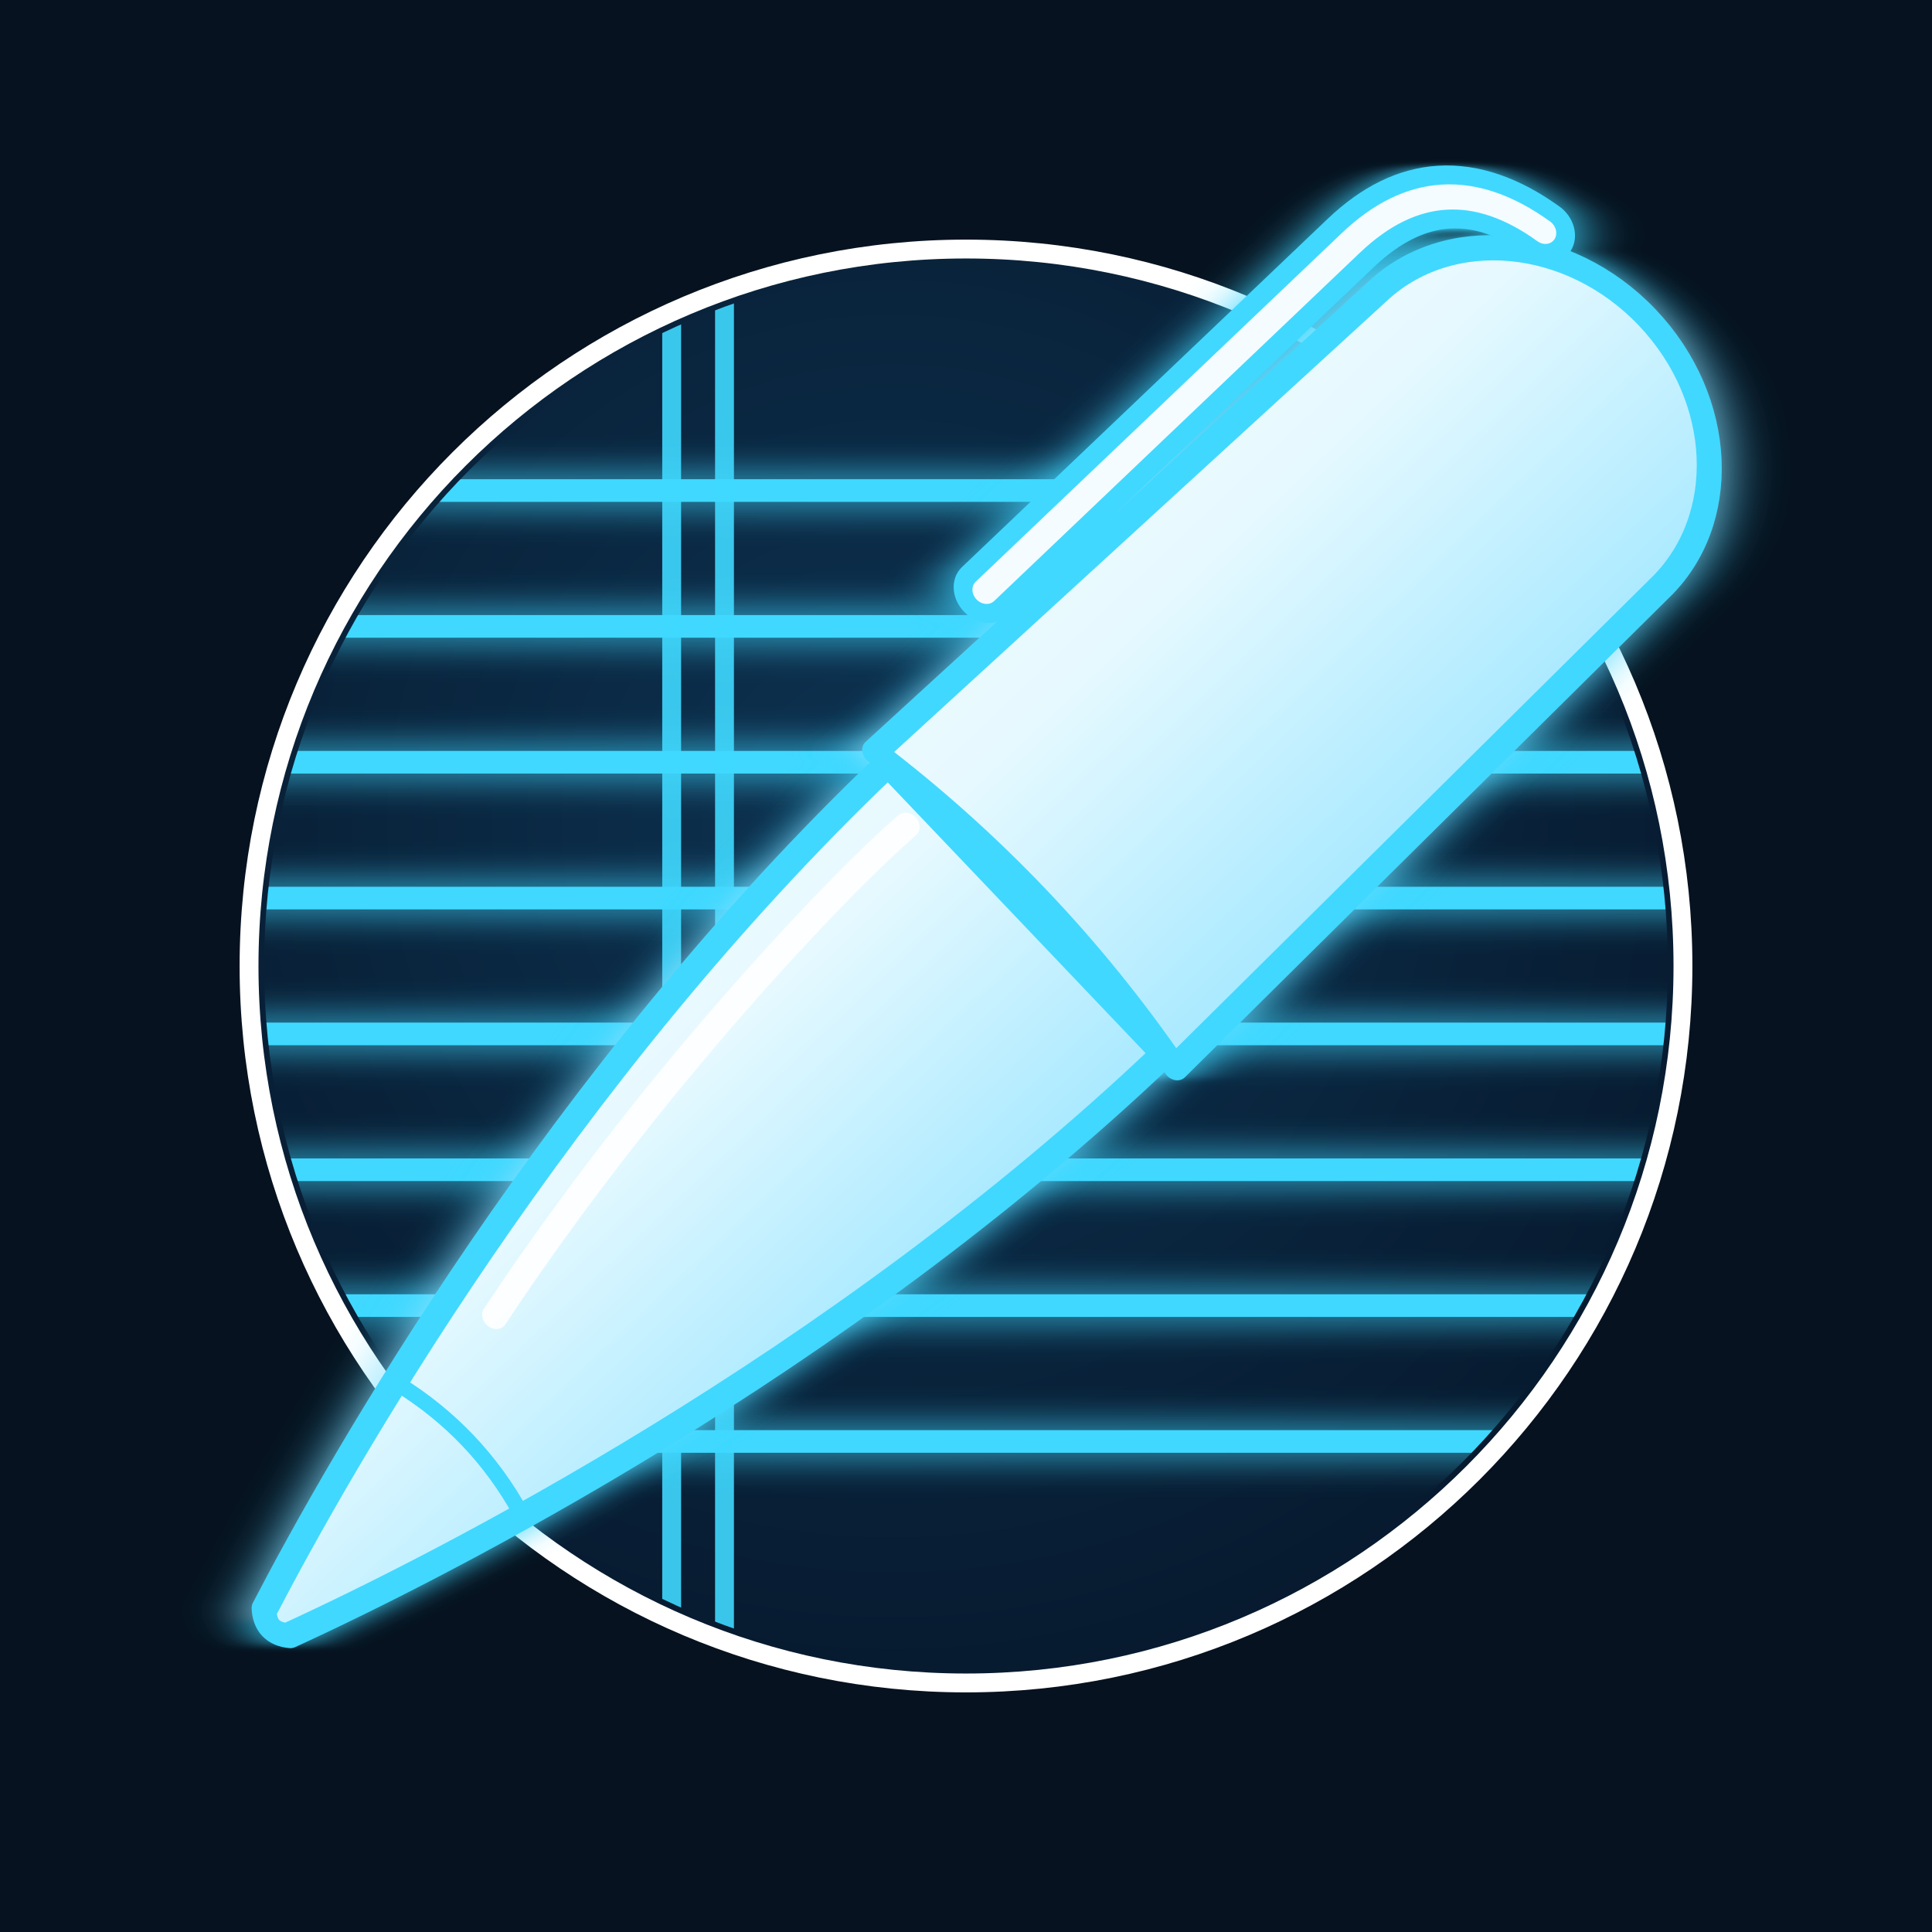
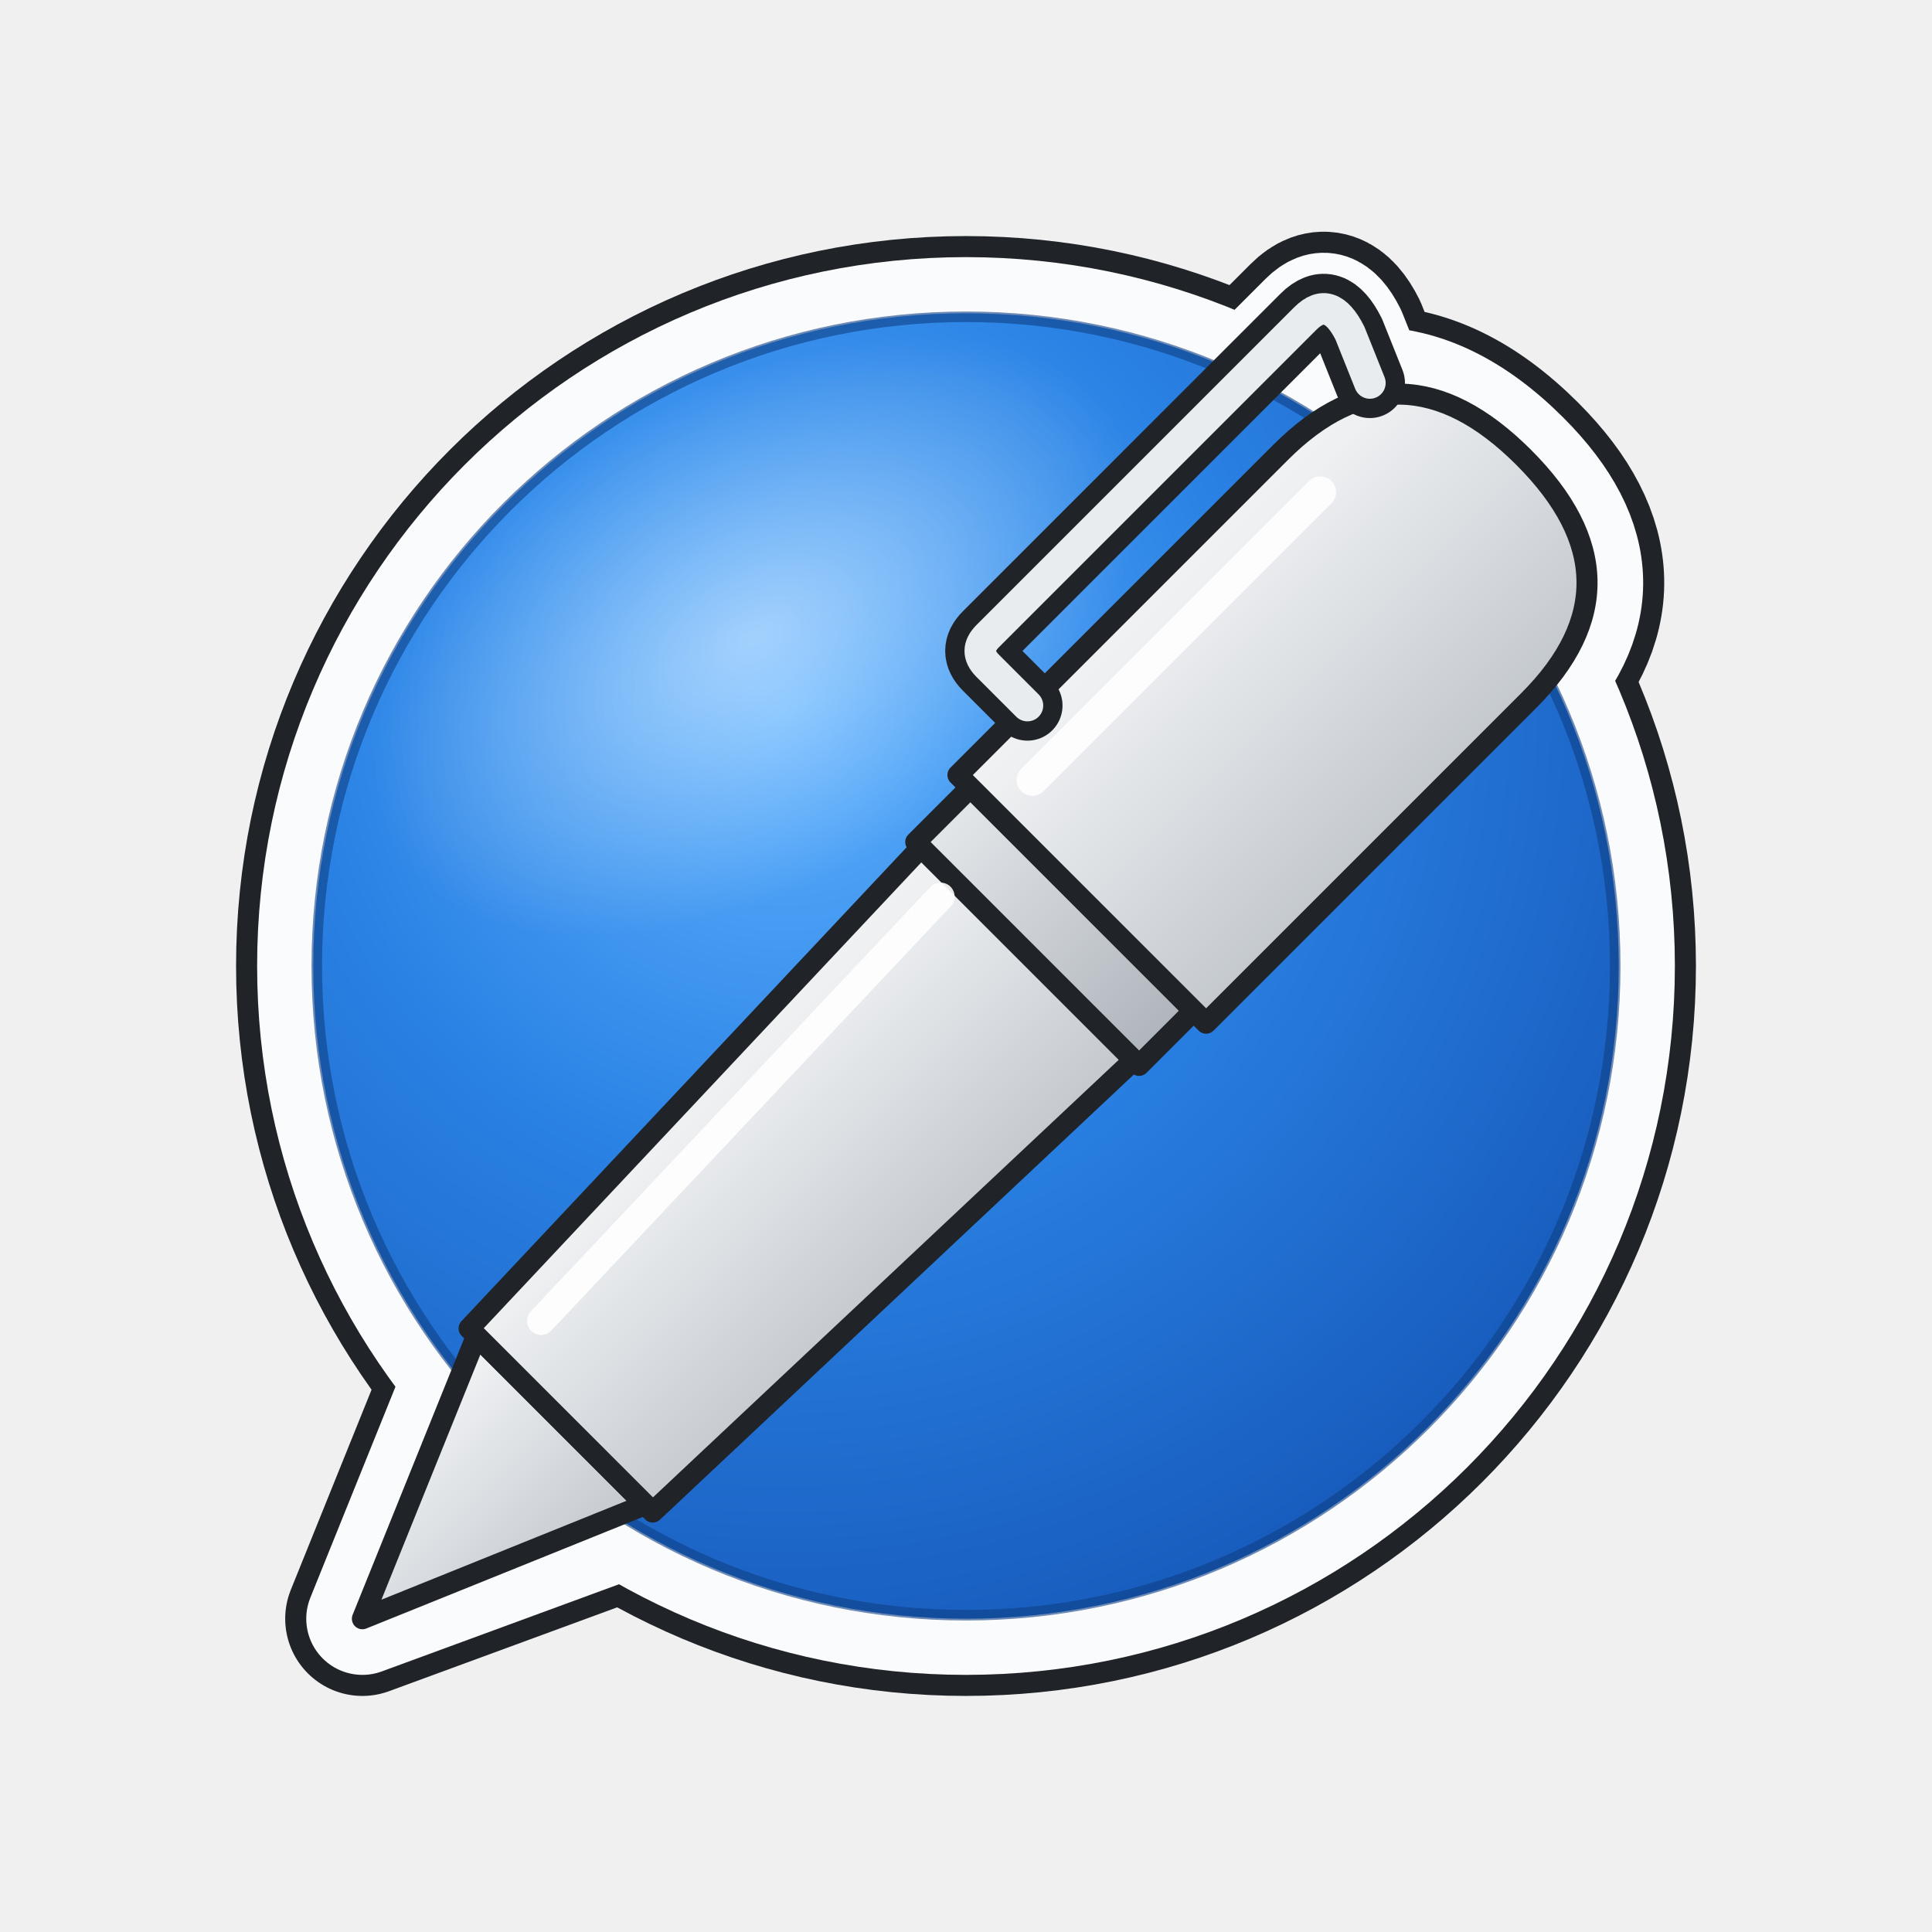
<svg xmlns="http://www.w3.org/2000/svg" viewBox="0 0 512 512">
  <defs>
-     <radialGradient id="bg" cx="45%" cy="40%" r="70%">
-       <stop offset="0" stop-color="#0d3352" />
-       <stop offset="1" stop-color="#061629" />
+     <radialGradient id="bd" cx=".36" cy=".3" r=".8">
+       <stop offset="0" stop-color="#5fb2ff" />
+       <stop offset=".45" stop-color="#2a82e4" />
+       <stop offset="1" stop-color="#1557b8" />
    </radialGradient>
-     <linearGradient id="pen" x1="0" y1="-1" x2="0" y2="1" gradientUnits="objectBoundingBox">
+     <linearGradient id="pw" x1="0" y1="-1" x2="0" y2="1" gradientUnits="objectBoundingBox">
      <stop offset="0" stop-color="#ffffff" />
-       <stop offset=".6" stop-color="#e6f9ff" />
-       <stop offset="1" stop-color="#a8e9ff" />
+       <stop offset=".55" stop-color="#eef0f2" />
+       <stop offset="1" stop-color="#c3c8ce" />
    </linearGradient>
-     <filter id="gl" x="-20%" y="-20%" width="140%" height="140%">
-       <feGaussianBlur stdDeviation="5" result="b" />
-       <feMerge>
-         <feMergeNode in="b" />
-         <feMergeNode in="SourceGraphic" />
-       </feMerge>
-     </filter>
-     <clipPath id="c">
-       <circle cx="256" cy="256" r="186" />
-     </clipPath>
+     <linearGradient id="pg" x1="0" y1="0" x2="0" y2="1">
+       <stop offset="0" stop-color="#e4e7ea" />
+       <stop offset="1" stop-color="#aeb4bb" />
+     </linearGradient>
+     <radialGradient id="gl" cx=".5" cy=".5" r=".5">
+       <stop offset="0" stop-color="#fff" stop-opacity=".45" />
+       <stop offset="1" stop-color="#fff" stop-opacity="0" />
+     </radialGradient>
  </defs>
-   <rect width="512" height="512" fill="#06121f" />
-   <circle cx="256" cy="256" r="190" fill="url(#bg)" />
-   <g clip-path="url(#c)">
-     <path d="M40 130H472M40 166H472M40 202H472M40 238H472M40 274H472M40 310H472M40 346H472M40 382H472" stroke="#3fd8ff" stroke-width="6" filter="url(#gl)" />
-     <path d="M178 40V472M192 40V472" stroke="#3fd8ff" stroke-width="5" opacity=".9" />
-   </g>
-   <circle cx="256" cy="256" r="190" fill="none" stroke="#ffffff" stroke-width="5" />
-   <g transform="translate(256 256) rotate(-43.6) scale(1.03 1.18)" stroke-linejoin="round" stroke-linecap="round">
-     <g filter="url(#gl)" stroke="#3fd8ff" stroke-width="6">
-       <path d="M-245 -4 C-205 -16 -95 -45 21 -45 L21 45 C-95 45 -205 16 -245 4 Q-249 0 -245 -4 Z" fill="url(#pen)" />
-       <path d="M21 -49 L196 -46 A46 46 0 0 1 196 46 L21 49 Q30 0 21 -49 Z" fill="url(#pen)" />
-       <path d="M70 -58 L200 -58 Q232 -58 238 -30" fill="none" stroke-width="15" />
+   <g transform="translate(256 256) scale(.93) translate(-256 -262)">
+     <g fill="#202327" stroke="#202327" stroke-width="44" stroke-linejoin="round">
+       <circle cx="256" cy="262" r="186" />
+       <g transform="translate(84 448) rotate(-45)">
+         <path d="M0 0 L80 -34 L80 -37 L272 -43 L268 -45 L290 -50 L318 -50 L318 -66 Q318 -72 324 -72 L452 -72 Q462 -72 458 -60 L452 -46 Q468 -30 468 0 Q468 50 420 50 L80 37 Z" />
+       </g>
    </g>
-     <path d="M70 -58 L200 -58 Q232 -58 238 -30" fill="none" stroke="#f4fcff" stroke-width="6" />
-     <path d="M-180 -20 Q-174 0 -180 20" fill="none" stroke="#3fd8ff" stroke-width="4" />
-     <path d="M-150 -16 C-80 -30 -10 -33 14 -32" fill="none" stroke="#ffffff" stroke-width="6" opacity=".9" />
+     <g fill="#fafbfc" stroke="#fafbfc" stroke-width="32" stroke-linejoin="round">
+       <circle cx="256" cy="262" r="186" />
+       <g transform="translate(84 448) rotate(-45)">
+         <path d="M0 0 L80 -34 L80 -37 L272 -43 L268 -45 L290 -50 L318 -50 L318 -66 Q318 -72 324 -72 L452 -72 Q462 -72 458 -60 L452 -46 Q468 -30 468 0 Q468 50 420 50 L80 37 Z" />
+       </g>
+     </g>
+     <circle cx="256" cy="262" r="186" fill="url(#bd)" />
+     <circle cx="256" cy="262" r="185" fill="none" stroke="#0e3f86" stroke-width="3" opacity=".6" />
+     <ellipse cx="196" cy="168" rx="120" ry="70" fill="url(#gl)" transform="rotate(-30 196 168)" />
+     <g transform="translate(84 448) rotate(-45)">
+       <path d="M0 0 L80 -34 L80 34 Z" fill="url(#pw)" stroke="#202327" stroke-width="6" stroke-linejoin="round" />
+       <path d="M80 -37 L272 -43 L272 43 L80 37 Z" fill="url(#pw)" stroke="#202327" stroke-width="6" stroke-linejoin="round" />
+       <path d="M268 -45 L292 -45 L292 45 L268 45 Z" fill="url(#pg)" stroke="#202327" stroke-width="6" stroke-linejoin="round" />
+       <path d="M290 -50 L420 -50 Q468 -50 468 0 Q468 50 420 50 L290 50 Z" fill="url(#pw)" stroke="#202327" stroke-width="6" stroke-linejoin="round" />
+       <path d="M318 -50 L318 -66 Q318 -72 324 -72 L452 -72 Q462 -72 458 -60 L452 -46" fill="none" stroke="#202327" stroke-width="20" stroke-linejoin="round" stroke-linecap="round" />
+       <path d="M318 -50 L318 -66 Q318 -72 324 -72 L452 -72 Q462 -72 458 -60 L452 -46" fill="none" stroke="#e9ecef" stroke-width="9" stroke-linejoin="round" stroke-linecap="round" />
+       <path d="M96 -24 L262 -29" stroke="#fff" stroke-width="8" stroke-linecap="round" opacity=".9" />
+       <path d="M304 -34 L420 -34" stroke="#fff" stroke-width="9" stroke-linecap="round" opacity=".9" />
+     </g>
  </g>
</svg>
